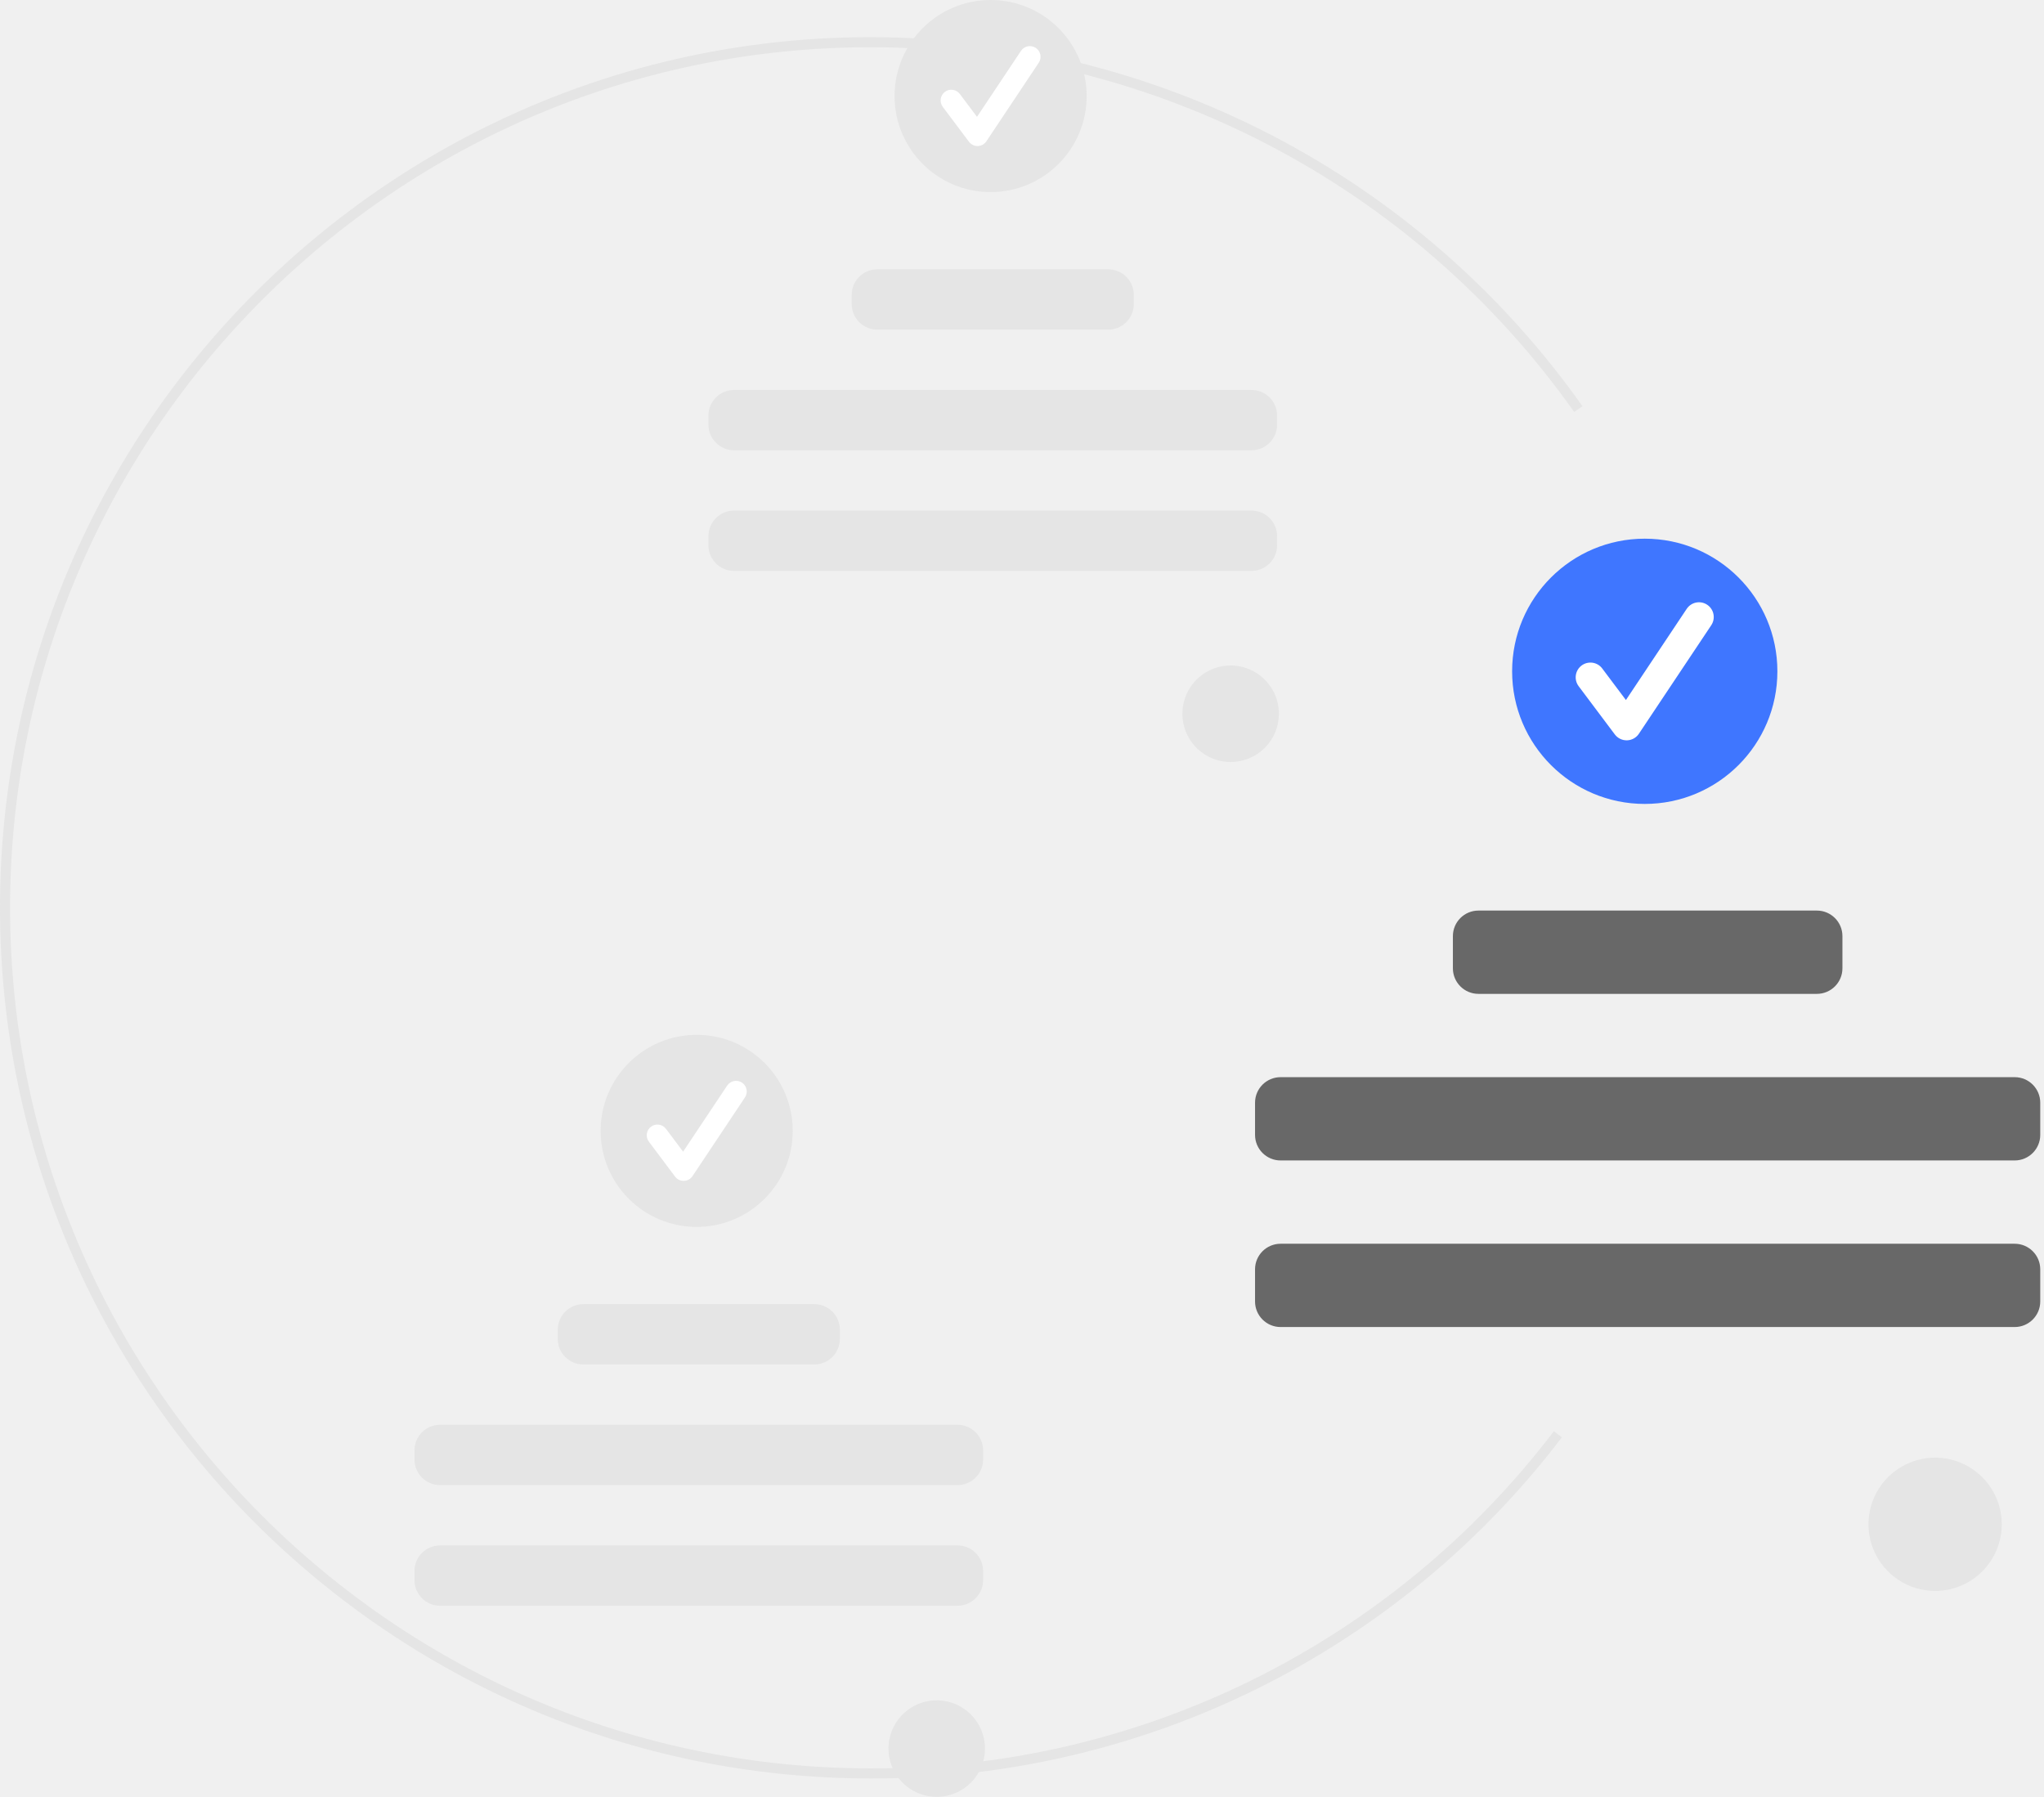
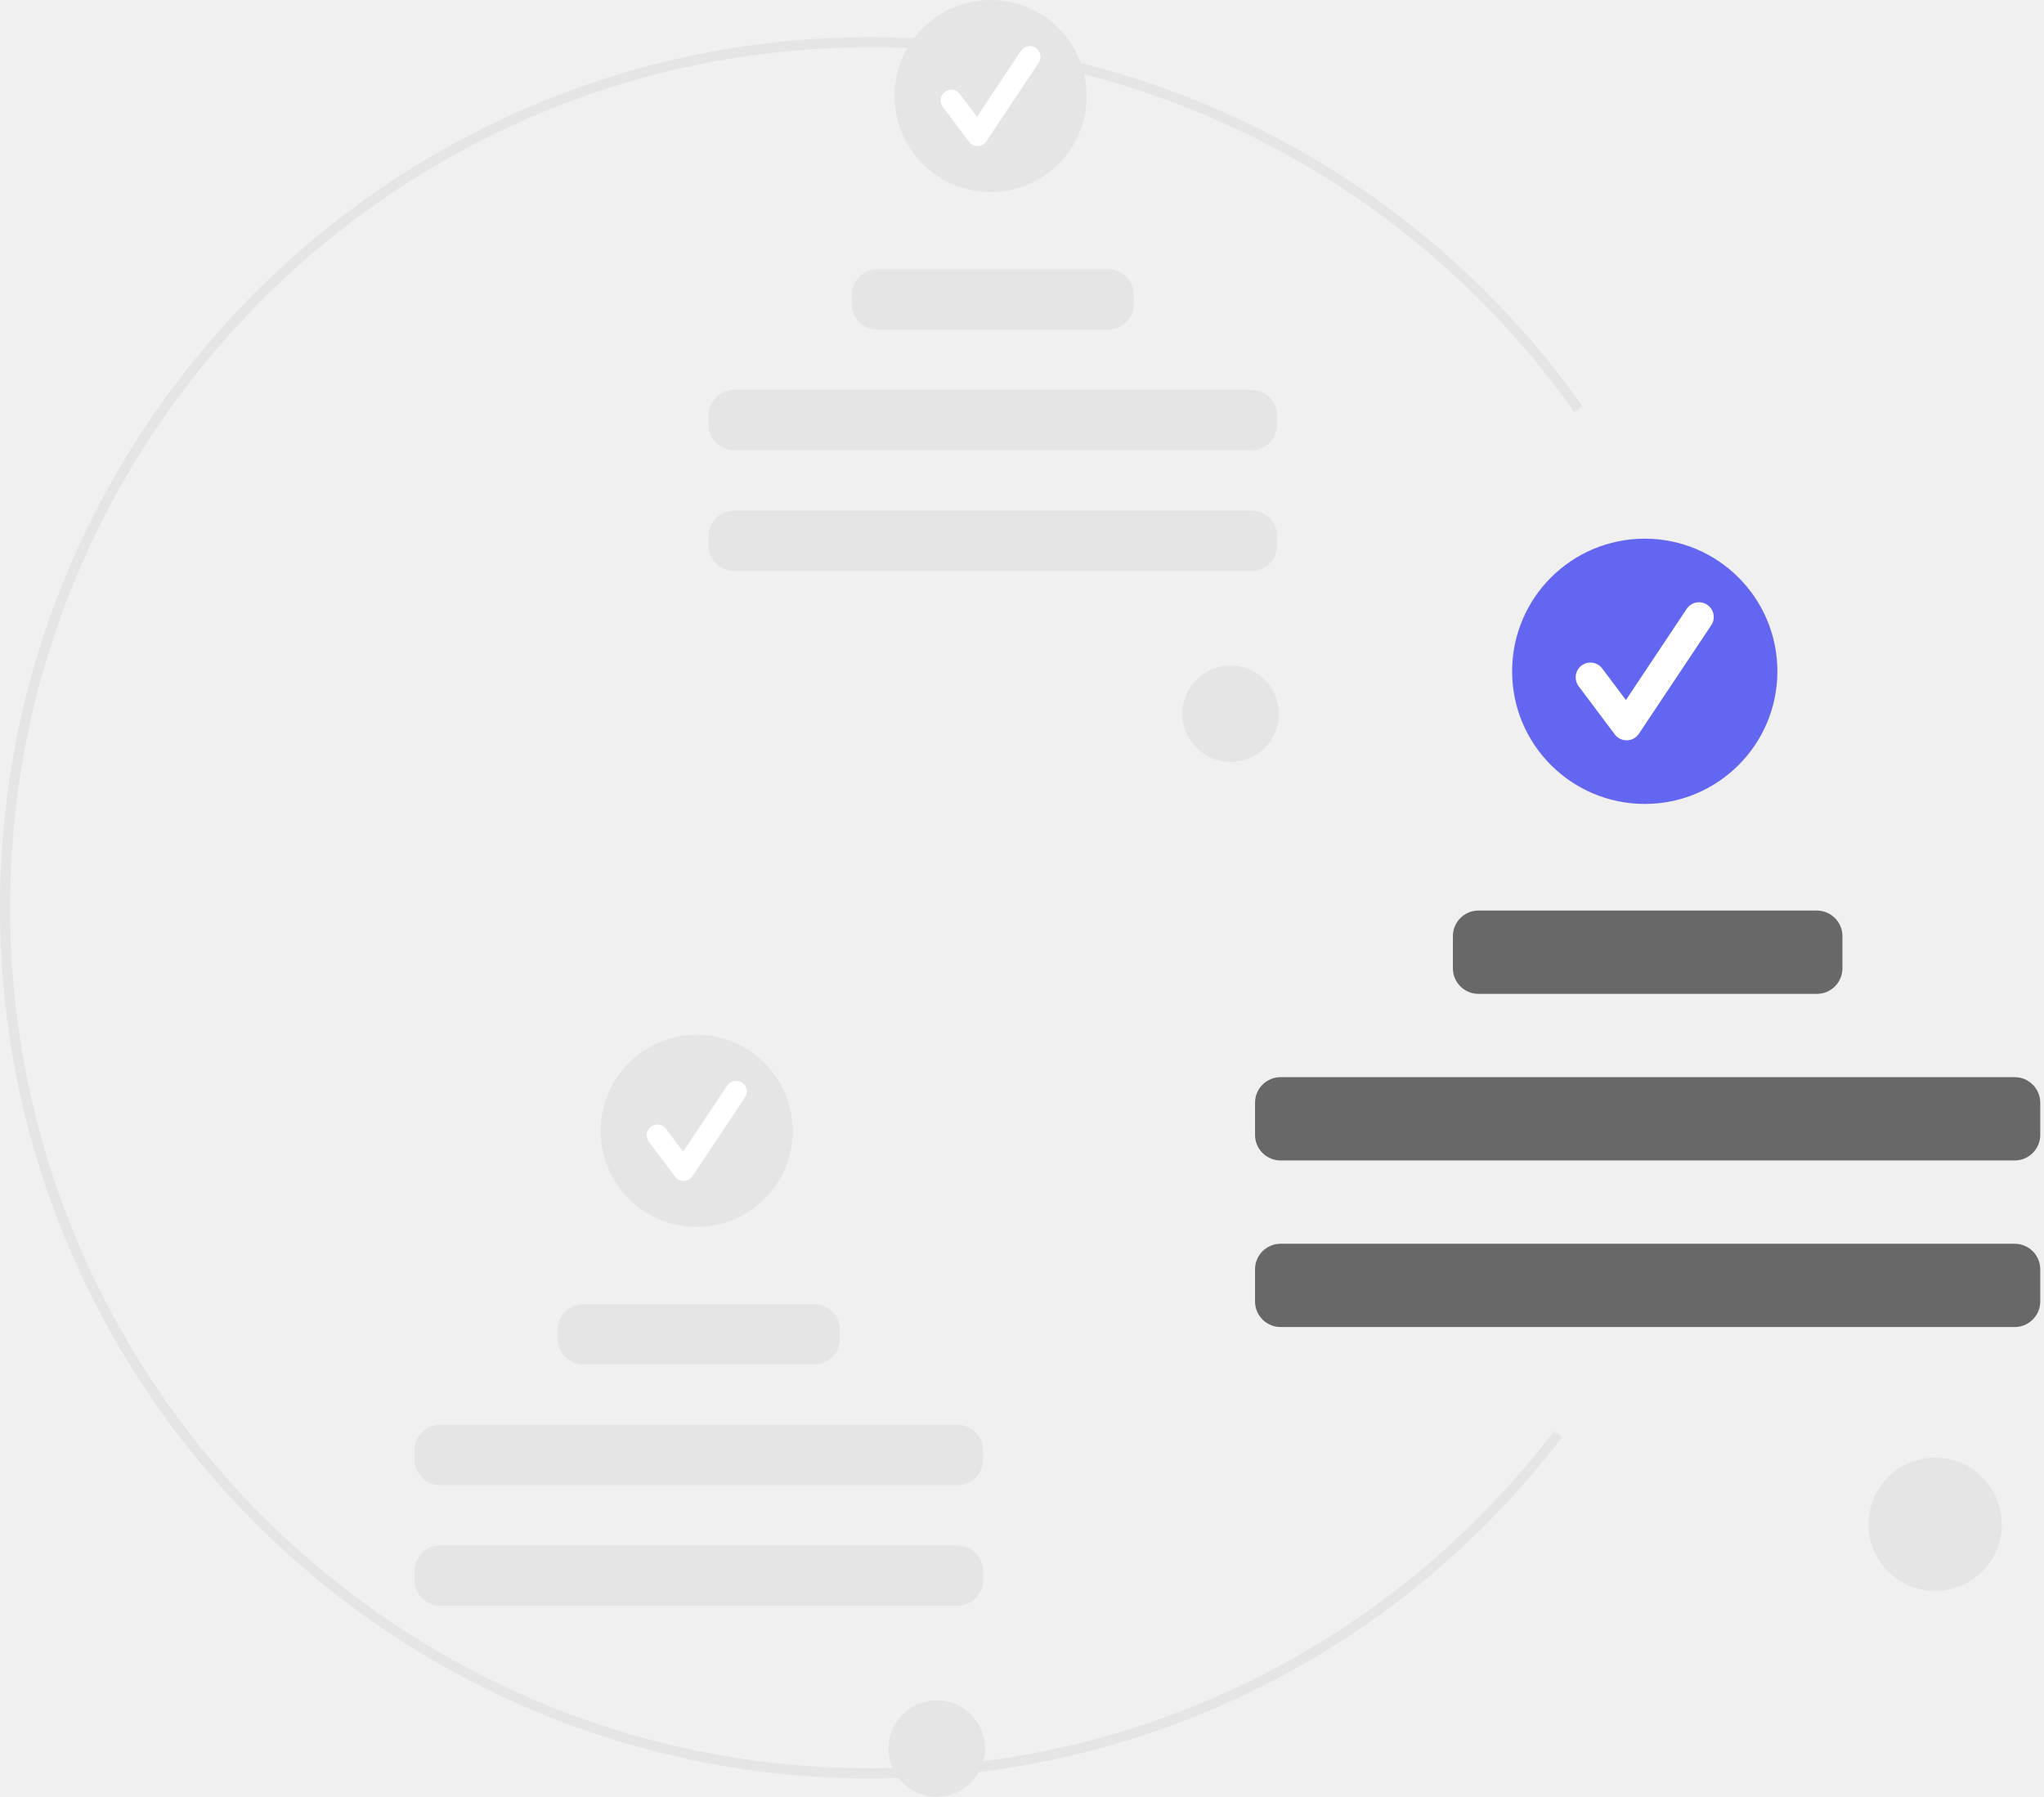
<svg xmlns="http://www.w3.org/2000/svg" width="182" height="160" viewBox="0 0 182 160" fill="none">
  <path d="M77.527 158.363C34.778 158.363 0 123.584 0 80.835C0 38.087 34.778 3.308 77.527 3.308C89.948 3.321 102.185 6.312 113.212 12.029C124.239 17.747 133.735 26.025 140.902 36.169L140.169 36.687C133.084 26.66 123.699 18.478 112.799 12.826C101.9 7.175 89.805 4.219 77.527 4.206C35.274 4.206 0.898 38.582 0.898 80.835C0.898 123.089 35.274 157.465 77.527 157.465C89.297 157.503 100.917 154.812 111.472 149.603C122.026 144.393 131.23 136.808 138.359 127.442L139.071 127.988C131.859 137.464 122.547 145.138 111.869 150.409C101.19 155.679 89.435 158.401 77.527 158.363Z" fill="#E5E5E5" />
  <path d="M109.579 67.853C108.729 67.853 107.898 67.601 107.191 67.128C106.484 66.656 105.934 65.985 105.608 65.2C105.283 64.415 105.198 63.55 105.364 62.717C105.53 61.883 105.939 61.117 106.54 60.517C107.141 59.916 107.907 59.506 108.74 59.34C109.574 59.175 110.438 59.26 111.223 59.585C112.008 59.91 112.68 60.461 113.152 61.168C113.624 61.874 113.876 62.705 113.876 63.555C113.876 64.695 113.423 65.788 112.617 66.594C111.811 67.4 110.718 67.853 109.579 67.853Z" fill="#E5E5E5" />
  <path d="M88.204 17.104C92.928 17.104 96.757 13.275 96.757 8.552C96.757 3.829 92.928 0 88.204 0C83.481 0 79.652 3.829 79.652 8.552C79.652 13.275 83.481 17.104 88.204 17.104Z" fill="#E5E5E5" />
  <path d="M87.038 13.003C86.891 13.003 86.745 12.969 86.613 12.903C86.481 12.836 86.366 12.741 86.277 12.622L83.944 9.512C83.869 9.412 83.815 9.298 83.784 9.177C83.753 9.056 83.746 8.93 83.763 8.806C83.781 8.683 83.823 8.564 83.887 8.456C83.95 8.349 84.034 8.255 84.134 8.18C84.234 8.105 84.348 8.05 84.469 8.019C84.59 7.988 84.716 7.981 84.84 7.999C84.963 8.017 85.082 8.059 85.19 8.122C85.297 8.186 85.391 8.27 85.466 8.37L86.993 10.405L90.913 4.525C91.054 4.316 91.271 4.173 91.518 4.124C91.764 4.076 92.02 4.127 92.229 4.266C92.438 4.405 92.583 4.622 92.633 4.868C92.683 5.114 92.634 5.37 92.496 5.58L87.83 12.579C87.746 12.706 87.632 12.81 87.499 12.884C87.366 12.958 87.217 12.998 87.065 13.003L87.038 13.003Z" fill="white" />
  <path d="M98.677 23.981H78.112C76.855 23.981 75.836 25 75.836 26.257V27.076C75.836 28.333 76.855 29.352 78.112 29.352H98.677C99.934 29.352 100.953 28.333 100.953 27.076V26.257C100.953 25 99.934 23.981 98.677 23.981Z" fill="#E5E5E5" />
  <path d="M111.436 34.723H65.358C64.101 34.723 63.082 35.742 63.082 36.999V37.818C63.082 39.075 64.101 40.094 65.358 40.094H111.436C112.693 40.094 113.712 39.075 113.712 37.818V36.999C113.712 35.742 112.693 34.723 111.436 34.723Z" fill="#E5E5E5" />
  <path d="M111.436 45.465H65.358C64.101 45.465 63.082 46.484 63.082 47.741V48.56C63.082 49.817 64.101 50.836 65.358 50.836H111.436C112.693 50.836 113.712 49.817 113.712 48.56V47.741C113.712 46.484 112.693 45.465 111.436 45.465Z" fill="#E5E5E5" />
  <path d="M83.407 160C82.557 160 81.726 159.748 81.019 159.276C80.313 158.804 79.762 158.133 79.436 157.347C79.111 156.562 79.026 155.698 79.192 154.864C79.358 154.031 79.767 153.265 80.368 152.664C80.969 152.063 81.735 151.654 82.568 151.488C83.402 151.322 84.266 151.407 85.051 151.732C85.837 152.058 86.508 152.608 86.98 153.315C87.452 154.022 87.704 154.853 87.704 155.703C87.704 156.842 87.251 157.935 86.445 158.741C85.64 159.547 84.546 160 83.407 160Z" fill="#E5E5E5" />
  <path d="M62.032 109.251C66.756 109.251 70.585 105.422 70.585 100.699C70.585 95.976 66.756 92.147 62.032 92.147C57.309 92.147 53.48 95.976 53.48 100.699C53.48 105.422 57.309 109.251 62.032 109.251Z" fill="#E5E5E5" />
  <path d="M60.87 105.15C60.723 105.15 60.577 105.116 60.445 105.05C60.313 104.984 60.198 104.888 60.109 104.77L57.776 101.659C57.701 101.559 57.647 101.445 57.616 101.324C57.585 101.203 57.578 101.077 57.596 100.953C57.613 100.83 57.655 100.711 57.719 100.603C57.782 100.496 57.867 100.402 57.967 100.327C58.066 100.252 58.18 100.197 58.301 100.166C58.422 100.135 58.548 100.129 58.672 100.146C58.795 100.164 58.914 100.206 59.022 100.269C59.129 100.333 59.223 100.417 59.298 100.517L60.825 102.552L64.745 96.672C64.814 96.567 64.903 96.477 65.007 96.406C65.111 96.336 65.228 96.287 65.35 96.262C65.473 96.237 65.6 96.237 65.723 96.261C65.846 96.285 65.963 96.333 66.068 96.403C66.172 96.472 66.262 96.562 66.332 96.666C66.401 96.771 66.449 96.888 66.474 97.011C66.498 97.134 66.497 97.261 66.472 97.383C66.448 97.507 66.398 97.623 66.328 97.727L61.662 104.727C61.578 104.853 61.464 104.958 61.331 105.031C61.198 105.105 61.049 105.146 60.897 105.15L60.87 105.15Z" fill="white" />
  <path d="M72.506 116.128H51.94C50.683 116.128 49.664 117.147 49.664 118.404V119.223C49.664 120.48 50.683 121.499 51.94 121.499H72.506C73.763 121.499 74.782 120.48 74.782 119.223V118.404C74.782 117.147 73.763 116.128 72.506 116.128Z" fill="#E5E5E5" />
  <path d="M85.26 126.87H39.182C37.925 126.87 36.906 127.889 36.906 129.146V129.965C36.906 131.222 37.925 132.241 39.182 132.241H85.26C86.517 132.241 87.537 131.222 87.537 129.965V129.146C87.537 127.889 86.517 126.87 85.26 126.87Z" fill="#E5E5E5" />
  <path d="M85.26 137.613H39.182C37.925 137.613 36.906 138.632 36.906 139.889V140.708C36.906 141.965 37.925 142.984 39.182 142.984H85.26C86.517 142.984 87.537 141.965 87.537 140.708V139.889C87.537 138.632 86.517 137.613 85.26 137.613Z" fill="#E5E5E5" />
  <path d="M172.305 141.665C171.132 141.665 169.984 141.317 169.009 140.664C168.033 140.012 167.272 139.086 166.823 138.001C166.374 136.917 166.256 135.724 166.485 134.573C166.714 133.421 167.279 132.364 168.109 131.534C168.939 130.704 169.997 130.139 171.148 129.91C172.299 129.681 173.492 129.798 174.576 130.248C175.661 130.697 176.588 131.457 177.24 132.433C177.892 133.409 178.24 134.557 178.24 135.73C178.24 137.304 177.615 138.814 176.502 139.926C175.389 141.039 173.879 141.665 172.305 141.665Z" fill="#E5E5E5" />
-   <path d="M146.45 71.586C152.972 71.586 158.26 66.298 158.26 59.776C158.26 53.254 152.972 47.967 146.45 47.967C139.928 47.967 134.641 53.254 134.641 59.776C134.641 66.298 139.928 71.586 146.45 71.586Z" fill="#3F76FF" />
+   <path d="M146.45 71.586C152.972 71.586 158.26 66.298 158.26 59.776C158.26 53.254 152.972 47.967 146.45 47.967C139.928 47.967 134.641 53.254 134.641 59.776C134.641 66.298 139.928 71.586 146.45 71.586Z" fill="#6366F1" />
  <path d="M144.836 65.922C144.632 65.922 144.431 65.875 144.249 65.784C144.066 65.692 143.908 65.56 143.785 65.397L140.563 61.101C140.46 60.963 140.385 60.806 140.342 60.639C140.299 60.472 140.29 60.298 140.314 60.127C140.338 59.956 140.396 59.792 140.484 59.644C140.572 59.495 140.688 59.365 140.826 59.262C140.964 59.158 141.121 59.083 141.288 59.04C141.456 58.998 141.629 58.988 141.8 59.012C141.971 59.037 142.135 59.095 142.284 59.182C142.432 59.27 142.562 59.387 142.665 59.525L144.773 62.335L150.187 54.214C150.283 54.071 150.406 53.947 150.549 53.852C150.692 53.755 150.853 53.689 151.022 53.655C151.192 53.621 151.366 53.621 151.535 53.654C151.704 53.688 151.865 53.754 152.009 53.85C152.152 53.946 152.276 54.069 152.372 54.212C152.468 54.355 152.535 54.516 152.568 54.685C152.602 54.855 152.602 55.029 152.569 55.198C152.535 55.367 152.469 55.528 152.373 55.672L145.929 65.337C145.813 65.512 145.656 65.656 145.472 65.758C145.288 65.86 145.083 65.916 144.873 65.922C144.861 65.922 144.848 65.922 144.836 65.922Z" fill="white" />
  <path d="M161.776 81.082H131.643C130.386 81.082 129.367 82.101 129.367 83.358V86.223C129.367 87.48 130.386 88.499 131.643 88.499H161.776C163.033 88.499 164.052 87.48 164.052 86.223V83.358C164.052 82.101 163.033 81.082 161.776 81.082Z" fill="#686868" />
  <path d="M179.39 95.916H114.026C112.769 95.916 111.75 96.935 111.75 98.192V101.057C111.75 102.314 112.769 103.333 114.026 103.333H179.39C180.647 103.333 181.666 102.314 181.666 101.057V98.192C181.666 96.935 180.647 95.916 179.39 95.916Z" fill="#686868" />
  <path d="M179.39 110.75H114.026C112.769 110.75 111.75 111.769 111.75 113.026V115.89C111.75 117.147 112.769 118.166 114.026 118.166H179.39C180.647 118.166 181.666 117.147 181.666 115.89V113.026C181.666 111.769 180.647 110.75 179.39 110.75Z" fill="#686868" />
</svg>
